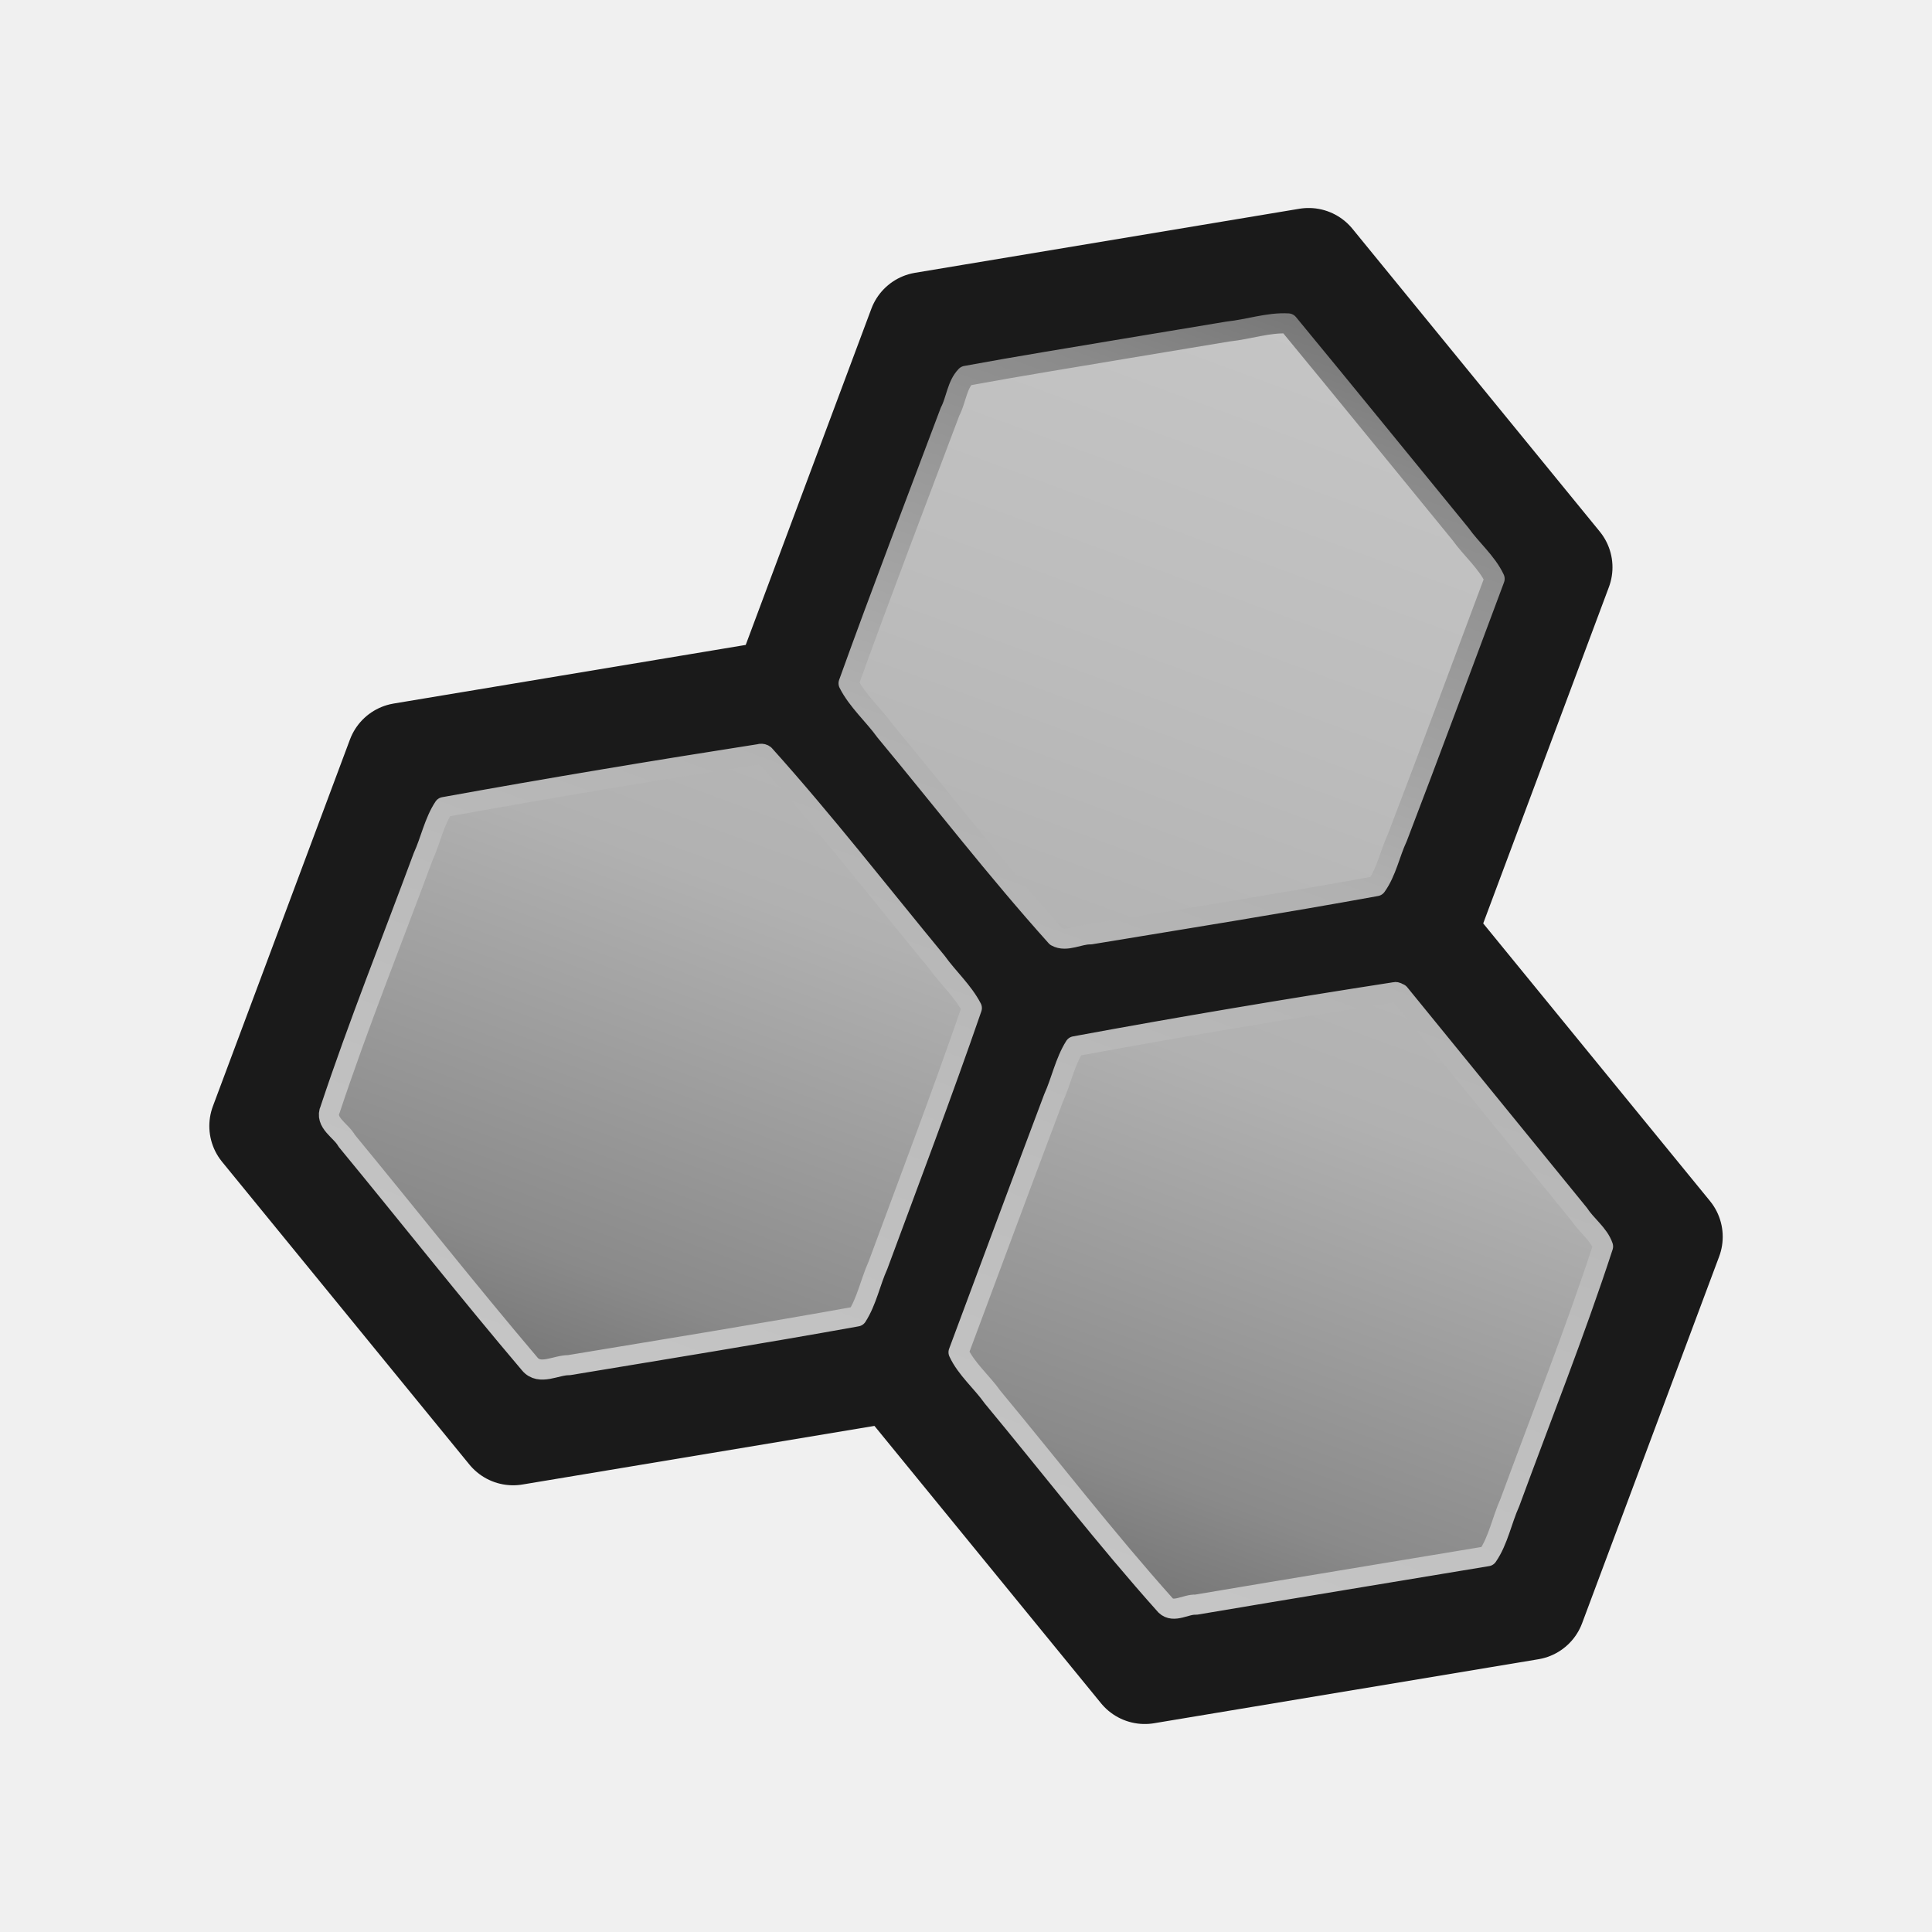
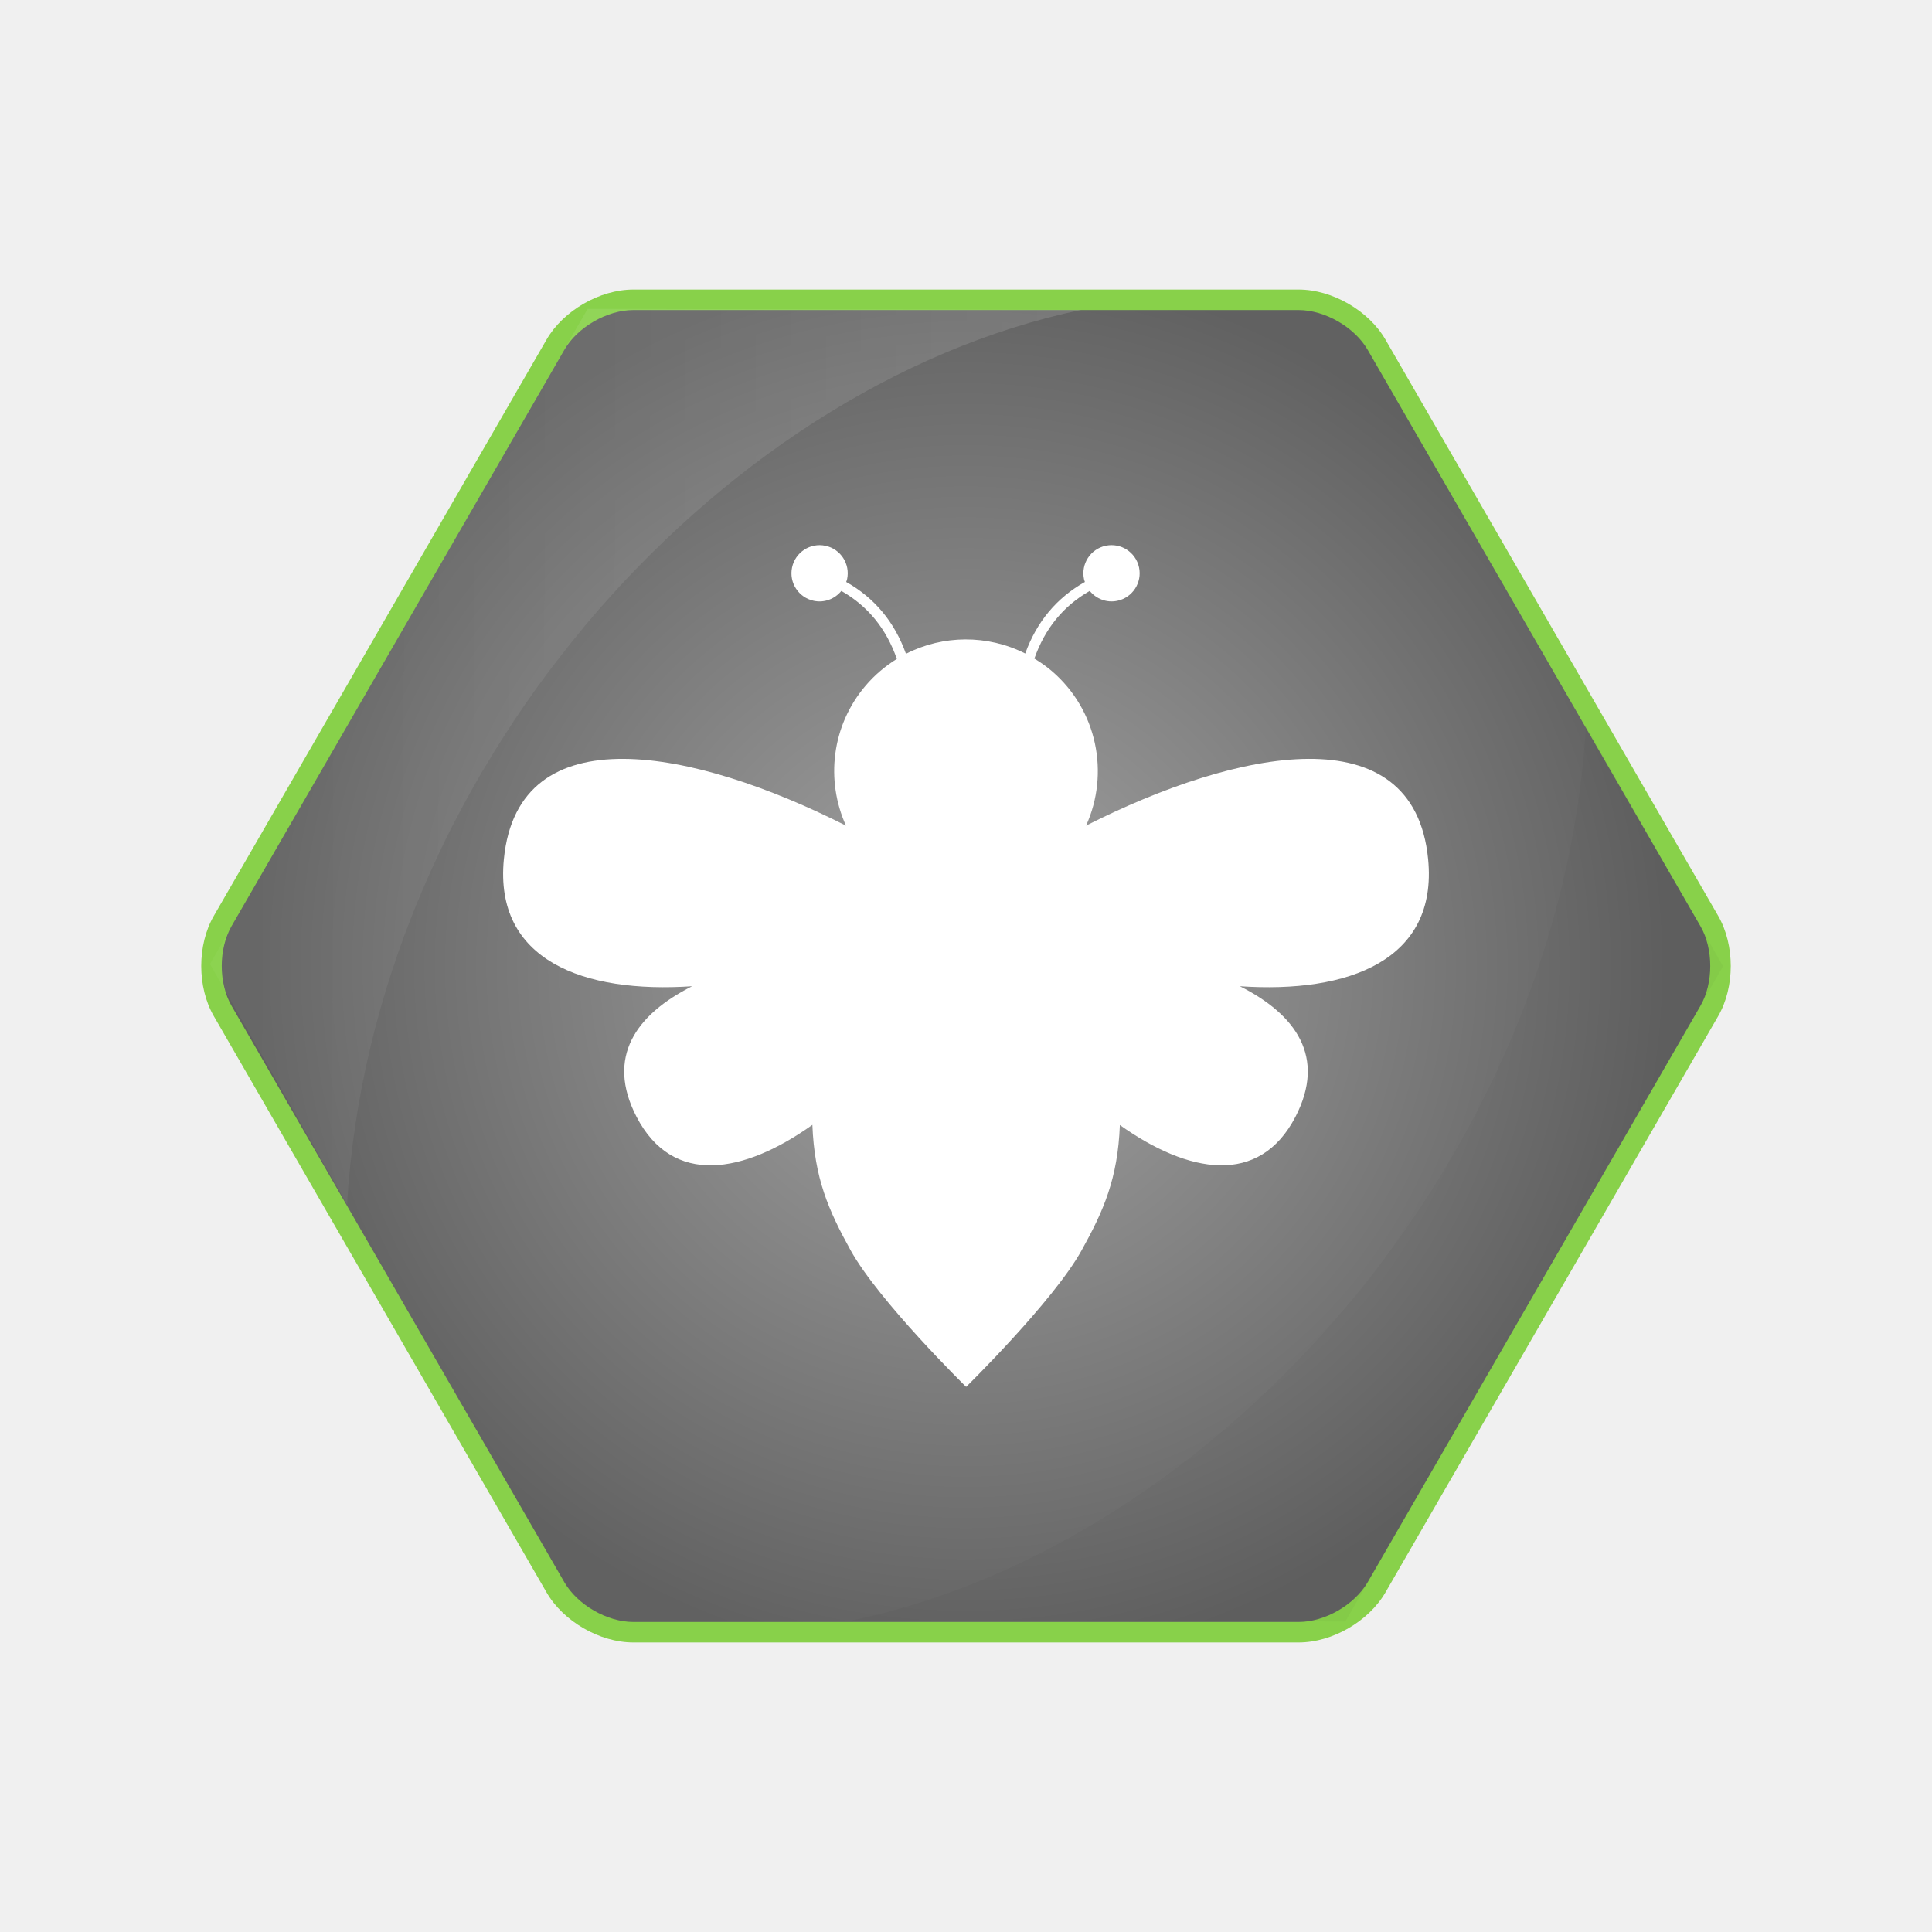
- <svg xmlns="http://www.w3.org/2000/svg" xmlns:ns1="http://www.openswatchbook.org/uri/2009/osb" xmlns:xlink="http://www.w3.org/1999/xlink" width="48px" height="48px" id="svg4611" version="1.1">
-   <defs id="defs4613">
-     <linearGradient id="linearGradient3786">
-       <stop style="stop-color:#646464;stop-opacity:1;" offset="0" id="stop3788" />
-       <stop id="stop3790" offset="0.156" style="stop-color:#8a8a8a;stop-opacity:1;" />
-       <stop id="stop3792" offset="0.431" style="stop-color:#b1b1b1;stop-opacity:1;" />
-       <stop style="stop-color:#bcbcbc;stop-opacity:1;" offset="0.656" id="stop3794" />
-       <stop style="stop-color:#c8c8c8;stop-opacity:1;" offset="1" id="stop3796" />
+ <svg xmlns="http://www.w3.org/2000/svg" width="48px" height="48px" id="svg4410" version="1.1">
+   <defs id="defs4412">
+     <radialGradient gradientUnits="userSpaceOnUse" r="93.962" cy="525.603" cx="-1253.543" id="path16_2_-5-1">
+       <stop id="stop2826-7-91" style="stop-color:#ABD378" offset="0" />
+       <stop id="stop2828-1-3" style="stop-color:#66A136" offset="1" />
+     </radialGradient>
+     <linearGradient gradientTransform="matrix(-0.409,0,0,0.3914,3370.774,2363.16)" y2="-4766.849" x2="11603.428" y1="-4765.915" x1="11246.787" gradientUnits="userSpaceOnUse" id="path55-1-6_2_-6-87">
+       <stop id="stop2832-9-4" style="stop-color:#FFFFFF;stop-opacity:0.7" offset="0" />
+       <stop id="stop2834-8-9" style="stop-color:#FFFFFF;stop-opacity:0.107" offset="0.975" />
+       <stop id="stop2836-1-3" style="stop-color:#FFFFFF;stop-opacity:0" offset="0.975" />
    </linearGradient>
-     <linearGradient id="linearGradient6262">
-       <stop id="stop6264" offset="0" style="stop-color:#596f00;stop-opacity:1;" />
-       <stop style="stop-color:#7b9900;stop-opacity:1;" offset="0.156" id="stop6266" />
-       <stop style="stop-color:#9dc400;stop-opacity:1;" offset="0.431" id="stop6268" />
-       <stop id="stop6270" offset="0.656" style="stop-color:#a7d100;stop-opacity:1;" />
-       <stop id="stop6272" offset="1" style="stop-color:#b2de00;stop-opacity:1;" />
+     <filter color-interpolation-filters="sRGB" id="filter3013-3-1" width="1.5" height="1.5" x="-0.25" y="-0.25">
+       <feGaussianBlur id="feGaussianBlur3015-3-3" in="SourceAlpha" stdDeviation="5" result="blur" />
+       <feColorMatrix id="feColorMatrix3017-3-8" result="bluralpha" type="matrix" values="1 0 0 0 0 0 1 0 0 0 0 0 1 0 0 0 0 0 0.5 0 " />
+       <feOffset id="feOffset3019-7-7" in="bluralpha" dx="0" dy="0" result="offsetBlur" />
+       <feMerge id="feMerge3021-9-9">
+         <feMergeNode id="feMergeNode3023-8-3" in="offsetBlur" />
+         <feMergeNode id="feMergeNode3025-6-8" in="SourceGraphic" />
+       </feMerge>
+     </filter>
+     <radialGradient gradientUnits="userSpaceOnUse" r="93.962" cy="525.603" cx="-1253.543" id="path16_2_-5-2">
+       <stop id="stop2826-7-6" style="stop-color:#877b19;stop-opacity:1;" offset="0" />
+       <stop id="stop2828-1-6" style="stop-color:#dbe081;stop-opacity:1;" offset="1" />
+     </radialGradient>
+     <linearGradient gradientTransform="matrix(-0.409,0,0,0.3914,3370.774,2363.16)" y2="-4766.849" x2="11603.428" y1="-4765.915" x1="11246.787" gradientUnits="userSpaceOnUse" id="path55-1-6_2_-6-2">
+       <stop id="stop2832-9-97" style="stop-color:#FFFFFF;stop-opacity:0.7" offset="0" />
+       <stop id="stop2834-8-0" style="stop-color:#FFFFFF;stop-opacity:0.107" offset="0.975" />
+       <stop id="stop2836-1-37" style="stop-color:#FFFFFF;stop-opacity:0" offset="0.975" />
    </linearGradient>
-     <linearGradient id="linearGradient6240">
-       <stop style="stop-color:#596f00;stop-opacity:1;" offset="0" id="stop6242" />
-       <stop id="stop6250" offset="0.156" style="stop-color:#7b9900;stop-opacity:1;" />
-       <stop id="stop6244" offset="0.431" style="stop-color:#9dc400;stop-opacity:1;" />
-       <stop style="stop-color:#a7d100;stop-opacity:1;" offset="0.656" id="stop6248" />
-       <stop style="stop-color:#b2de00;stop-opacity:1;" offset="1" id="stop6246" />
+     <filter color-interpolation-filters="sRGB" id="filter3013-3-2" width="1.5" height="1.5" x="-0.25" y="-0.25">
+       <feGaussianBlur id="feGaussianBlur3015-3-35" in="SourceAlpha" stdDeviation="5" result="blur" />
+       <feColorMatrix id="feColorMatrix3017-3-1" result="bluralpha" type="matrix" values="1 0 0 0 0 0 1 0 0 0 0 0 1 0 0 0 0 0 0.5 0 " />
+       <feOffset id="feOffset3019-7-78" in="bluralpha" dx="0" dy="0" result="offsetBlur" />
+       <feMerge id="feMerge3021-9-94">
+         <feMergeNode id="feMergeNode3023-8-1" in="offsetBlur" />
+         <feMergeNode id="feMergeNode3025-6-6" in="SourceGraphic" />
+       </feMerge>
+     </filter>
+     <radialGradient gradientUnits="userSpaceOnUse" r="93.962" cy="525.603" cx="-1253.543" id="path16_2_-5-93">
+       <stop id="stop2826-7-94" style="stop-color:#d39978;stop-opacity:1;" offset="0" />
+       <stop id="stop2828-1-64" style="stop-color:#95411b;stop-opacity:1;" offset="1" />
+     </radialGradient>
+     <linearGradient gradientTransform="matrix(-0.409,0,0,0.3914,3370.774,2363.16)" y2="-4766.849" x2="11603.428" y1="-4765.915" x1="11246.787" gradientUnits="userSpaceOnUse" id="path55-1-6_2_-6-5">
+       <stop id="stop2832-9-5" style="stop-color:#FFFFFF;stop-opacity:0.7" offset="0" />
+       <stop id="stop2834-8-5" style="stop-color:#FFFFFF;stop-opacity:0.107" offset="0.975" />
+       <stop id="stop2836-1-6" style="stop-color:#FFFFFF;stop-opacity:0" offset="0.975" />
    </linearGradient>
-     <linearGradient id="linearGradient6186">
-       <stop style="stop-color:#596f00;stop-opacity:1;" offset="0" id="stop6188" />
-       <stop id="stop6190" offset="1" style="stop-color:#9dc400;stop-opacity:1;" />
+     <filter color-interpolation-filters="sRGB" id="filter3013-3-0" width="1.5" height="1.5" x="-0.25" y="-0.25">
+       <feGaussianBlur id="feGaussianBlur3015-3-6" in="SourceAlpha" stdDeviation="5" result="blur" />
+       <feColorMatrix id="feColorMatrix3017-3-2" result="bluralpha" type="matrix" values="1 0 0 0 0 0 1 0 0 0 0 0 1 0 0 0 0 0 0.5 0 " />
+       <feOffset id="feOffset3019-7-69" in="bluralpha" dx="0" dy="0" result="offsetBlur" />
+       <feMerge id="feMerge3021-9-92">
+         <feMergeNode id="feMergeNode3023-8-9" in="offsetBlur" />
+         <feMergeNode id="feMergeNode3025-6-65" in="SourceGraphic" />
+       </feMerge>
+     </filter>
+     <radialGradient gradientUnits="userSpaceOnUse" r="93.962" cy="525.603" cx="-1253.543" id="path16_2_-5-94">
+       <stop id="stop2826-7-68" style="stop-color:#a5a5a5;stop-opacity:1;" offset="0" />
+       <stop id="stop2828-1-32" style="stop-color:#616161;stop-opacity:1;" offset="1" />
+     </radialGradient>
+     <linearGradient gradientTransform="matrix(-0.409,0,0,0.3914,3370.774,2363.16)" y2="-4766.849" x2="11603.428" y1="-4765.915" x1="11246.787" gradientUnits="userSpaceOnUse" id="path55-1-6_2_-6-3">
+       <stop id="stop2832-9-6" style="stop-color:#FFFFFF;stop-opacity:0.7" offset="0" />
+       <stop id="stop2834-8-2" style="stop-color:#FFFFFF;stop-opacity:0.107" offset="0.975" />
+       <stop id="stop2836-1-2" style="stop-color:#FFFFFF;stop-opacity:0" offset="0.975" />
    </linearGradient>
-     <linearGradient id="linearGradient6147">
-       <stop id="stop6149" offset="0" style="stop-color:#596f00;stop-opacity:1;" />
-       <stop style="stop-color:#9dc400;stop-opacity:1;" offset="0.79" id="stop6151" />
-       <stop id="stop6153" offset="1" style="stop-color:#b2de00;stop-opacity:1;" />
-     </linearGradient>
-     <linearGradient id="linearGradient6121" ns1:paint="gradient">
-       <stop id="stop6131" offset="0" style="stop-color:#333333;stop-opacity:0.749;" />
-       <stop style="stop-color:#424242;stop-opacity:0.761;" offset="0.125" id="stop6137" />
-       <stop style="stop-color:#525252;stop-opacity:0.776;" offset="0.25" id="stop6135" />
-       <stop style="stop-color:#727272;stop-opacity:0.804;" offset="0.5" id="stop6133" />
-       <stop style="stop-color:#b1b1b1;stop-opacity:0.863;" offset="1" id="stop6125" />
-     </linearGradient>
-     <linearGradient id="linearGradient5425">
-       <stop style="stop-color:#596f00;stop-opacity:1;" offset="0" id="stop5427" />
-       <stop id="stop5433" offset="0.375" style="stop-color:#9dc400;stop-opacity:1;" />
-       <stop style="stop-color:#b2de00;stop-opacity:1;" offset="1" id="stop5429" />
-     </linearGradient>
-     <linearGradient xlink:href="#linearGradient5425" id="linearGradient5431" x1="16.02" y1="44.311" x2="38.911" y2="1.278" gradientUnits="userSpaceOnUse" gradientTransform="matrix(0.7499809,0,0,0.7513572,45.24655,-28.05286)" />
-     <linearGradient xlink:href="#linearGradient6147" id="linearGradient6161" x1="38.096" y1="9.656" x2="9.5" y2="39.758" gradientUnits="userSpaceOnUse" gradientTransform="translate(39.49697,-34.85026)" />
-     <linearGradient xlink:href="#linearGradient6186" id="linearGradient6184" x1="12.707" y1="38.176" x2="11.686" y2="35.402" gradientUnits="userSpaceOnUse" />
-     <linearGradient xlink:href="#linearGradient3786" id="linearGradient6238" x1="22.017" y1="39.186" x2="34.784" y2="4.453" gradientUnits="userSpaceOnUse" gradientTransform="translate(-1.720887,0.5460157)" />
-     <linearGradient xlink:href="#linearGradient3786" id="linearGradient6260" x1="34.784" y1="4.453" x2="22.017" y2="39.186" gradientUnits="userSpaceOnUse" gradientTransform="translate(-1.720887,0.5460157)" />
+     <filter color-interpolation-filters="sRGB" id="filter3013-3-47" width="1.5" height="1.5" x="-0.25" y="-0.25">
+       <feGaussianBlur id="feGaussianBlur3015-3-0" in="SourceAlpha" stdDeviation="5" result="blur" />
+       <feColorMatrix id="feColorMatrix3017-3-4" result="bluralpha" type="matrix" values="1 0 0 0 0 0 1 0 0 0 0 0 1 0 0 0 0 0 0.5 0 " />
+       <feOffset id="feOffset3019-7-9" in="bluralpha" dx="0" dy="0" result="offsetBlur" />
+       <feMerge id="feMerge3021-9-6">
+         <feMergeNode id="feMergeNode3023-8-5" in="offsetBlur" />
+         <feMergeNode id="feMergeNode3025-6-4" in="SourceGraphic" />
+       </feMerge>
+     </filter>
  </defs>
  <g id="layer1">
-     <path d="m 37.991,39.838 -9.549,1.59 -6.144,-7.521 3.405,-9.111 9.549,-1.59 6.144,7.521 -3.405,9.111 z M 35.252,23.205 25.703,24.795 19.559,17.274 22.964,8.163 32.513,6.572 38.657,14.094 35.252,23.205 z m -12.954,10.702 -9.549,1.59 -6.144,-7.521 3.405,-9.111 9.549,-1.59 6.144,7.521 -3.405,9.111 z" style="fill:none;stroke:#1a1a1a;stroke-width:2.809;stroke-linecap:round;stroke-linejoin:round;stroke-miterlimit:4;stroke-opacity:1;stroke-dasharray:none" id="path3666-0-8-7-8-7-00" />
-     <path id="path6229" style="fill:url(#linearGradient6238);fill-opacity:1;fill-rule:nonzero;stroke:url(#linearGradient6260);stroke-width:0.5;stroke-linecap:round;stroke-linejoin:round;stroke-miterlimit:4;stroke-opacity:1;stroke-dasharray:none" d="m 34.657,24.65 c -2.657,0.412 -5.311,0.856 -7.955,1.345 -0.243,0.385 -0.337,0.866 -0.527,1.285 -0.793,2.103 -1.574,4.211 -2.36,6.317 0.191,0.413 0.578,0.737 0.846,1.115 1.432,1.726 2.805,3.506 4.299,5.176 0.202,0.196 0.509,-0.037 0.751,-0.02 2.413,-0.408 4.829,-0.802 7.245,-1.205 0.267,-0.386 0.359,-0.896 0.556,-1.332 0.778,-2.119 1.615,-4.218 2.315,-6.363 -0.103,-0.306 -0.416,-0.527 -0.594,-0.802 -1.487,-1.828 -2.976,-3.655 -4.465,-5.481 -0.038,-0.011 -0.07,-0.047 -0.112,-0.035 z M 27.976,8.658 c -1.326,0.224 -2.655,0.436 -3.977,0.68 -0.224,0.228 -0.246,0.606 -0.395,0.888 -0.845,2.248 -1.708,4.493 -2.521,6.751 0.219,0.436 0.621,0.787 0.912,1.19 1.413,1.702 2.77,3.459 4.246,5.103 0.252,0.141 0.575,-0.064 0.849,-0.056 2.37,-0.391 4.741,-0.769 7.104,-1.199 0.253,-0.35 0.339,-0.815 0.524,-1.209 0.819,-2.137 1.613,-4.283 2.415,-6.426 C 36.941,13.969 36.554,13.645 36.285,13.267 34.858,11.524 33.439,9.774 32.005,8.036 31.519,8.007 31.013,8.184 30.519,8.235 29.671,8.376 28.823,8.517 27.976,8.658 z m -9.08,10.073 c -2.627,0.41 -5.25,0.847 -7.867,1.321 -0.242,0.363 -0.333,0.832 -0.517,1.234 -0.773,2.088 -1.605,4.158 -2.307,6.269 -0.154,0.334 0.273,0.533 0.409,0.787 1.521,1.845 3.003,3.725 4.549,5.547 0.247,0.294 0.658,0.022 0.972,0.028 2.386,-0.396 4.775,-0.782 7.156,-1.211 0.243,-0.378 0.334,-0.855 0.521,-1.269 0.787,-2.128 1.593,-4.248 2.333,-6.392 -0.215,-0.417 -0.594,-0.756 -0.871,-1.144 -1.42,-1.721 -2.791,-3.487 -4.28,-5.145 -0.027,-0.024 -0.065,-0.031 -0.099,-0.027 z" />
+     <g transform="matrix(0.1854839,0,0,0.1854839,256.5121,-73.49058)" id="g3027-7-6">
+       <g id="g2821-0-42">
+         <g transform="matrix(0.6705394,0,0,0.6705394,-1090.933,949.678)" id="g61-4-51">
+           <path style="fill:#88d14a" d="m -176.05,-759.374 c 3.756,0 8.365,2.661 10.243,5.914 l 66.456,115.105 c 1.878,3.254 1.878,8.575 0,11.829 l -66.456,115.107 c -1.878,3.254 -6.487,5.913 -10.243,5.913 h -132.913 c -3.756,0 -8.365,-2.659 -10.243,-5.913 l -66.456,-115.107 c -1.877,-3.254 -1.877,-8.578 0,-11.829 l 66.456,-115.105 c 1.878,-3.254 6.487,-5.914 10.243,-5.914 h 132.913 m 0,-8.195 h -132.913 c -6.698,0 -13.989,4.21 -17.339,10.01 l -66.458,115.109 c -3.349,5.799 -3.349,14.22 0,20.022 l 66.457,115.104 c 3.348,5.802 10.641,10.011 17.339,10.011 h 132.913 c 6.699,0 13.991,-4.209 17.341,-10.011 l 66.456,-115.104 c 3.349,-5.802 3.349,-14.223 0,-20.025 l -66.456,-115.105 c -3.35,-5.801 -10.642,-10.011 -17.34,-10.011 l 0,0 z" id="path70-8-6" />
+         </g>
+         <radialGradient gradientUnits="userSpaceOnUse" r="93.962" cy="525.603" cx="-1253.543" id="radialGradient3074-1">
+           <stop id="stop3076-37" style="stop-color:#ABD378" offset="0" />
+           <stop id="stop3078-7" style="stop-color:#66A136" offset="1" />
+         </radialGradient>
+         <path style="fill:url(#path16_2_-5-94)" d="m -1298.104,613.464 c -3.515,0 -7.49,-2.295 -9.248,-5.34 l -44.563,-77.184 c -1.757,-3.043 -1.757,-7.635 0,-10.678 l 44.562,-77.183 c 1.758,-3.044 5.733,-5.339 9.248,-5.339 h 89.124 c 3.515,0 7.49,2.295 9.248,5.339 l 44.562,77.183 c 1.757,3.043 1.757,7.635 0,10.678 l -44.562,77.184 c -1.757,3.045 -5.733,5.34 -9.248,5.34 h -89.123 z" id="path16-4-1" />
+         <linearGradient gradientTransform="matrix(-0.409,0,0,0.3914,3370.774,2363.16)" y2="-4766.849" x2="11603.428" y1="-4765.915" x1="11246.787" gradientUnits="userSpaceOnUse" id="linearGradient3081-2">
+           <stop id="stop3083-10" style="stop-color:#FFFFFF;stop-opacity:0.7" offset="0" />
+           <stop id="stop3085-8" style="stop-color:#FFFFFF;stop-opacity:0.107" offset="0.975" />
+           <stop id="stop3087-9" style="stop-color:#FFFFFF;stop-opacity:0" offset="0.975" />
+         </linearGradient>
+         <path style="opacity:0.2;fill:url(#path55-1-6_2_-6-3)" d="m -1336.443,557.558 c 3.342,-57.605 49.144,-109.544 98.342,-119.844 l -66.126,-0.13 -50.58,87.755 18.364,32.219 z" enable-background="new    " id="path55-1-6-8-0" />
+         <path style="opacity:0.03" d="m -1170.507,493.421 c -3.342,57.607 -49.144,109.545 -98.342,119.846 l 66.126,0.129 50.58,-87.754 -18.364,-32.221 z" enable-background="new    " id="path55-1-6-6-1-1" />
+       </g>
+       <g transform="matrix(1.053944,0,0,1.053944,67.62151,-31.94827)" id="g30-8" style="fill:#ffffff">
+         <path style="fill:#ffffff" id="path32-7" d="m -1194.812,515.432 c -1.816,-18.561 -24.22,-14.004 -43.471,-4.26 3.004,-6.623 1.439,-14.689 -4.365,-19.654 -0.701,-0.599 -1.444,-1.111 -2.207,-1.576 1.347,-3.83 3.7,-6.703 7.04,-8.598 0.819,1.008 2.15,1.543 3.509,1.254 1.932,-0.41 3.165,-2.31 2.754,-4.24 -0.411,-1.932 -2.309,-3.166 -4.241,-2.755 -1.933,0.411 -3.165,2.309 -2.754,4.242 0.027,0.126 0.076,0.241 0.115,0.36 -3.587,2.018 -6.124,5.054 -7.583,9.093 -4.8,-2.42 -10.45,-2.369 -15.158,0.036 -1.458,-4.056 -3.998,-7.105 -7.596,-9.128 0.039,-0.12 0.088,-0.234 0.115,-0.36 0.411,-1.933 -0.821,-3.831 -2.754,-4.242 -1.931,-0.41 -3.83,0.824 -4.241,2.755 -0.41,1.931 0.823,3.83 2.754,4.24 1.359,0.289 2.69,-0.246 3.509,-1.254 3.352,1.902 5.709,4.79 7.054,8.641 -1.448,0.892 -2.787,2.014 -3.952,3.376 -4.367,5.106 -5.113,12.074 -2.514,17.815 -19.252,-9.747 -41.663,-14.307 -43.477,4.256 -1.256,12.837 10.094,17.094 23.924,16.15 -7.162,3.609 -10.968,9.025 -7.078,16.567 4.604,8.925 13.686,7.237 22.362,1.051 0.263,6.785 2.043,10.846 4.842,15.912 3.588,6.495 14.698,17.388 14.698,17.388 0,0 11.069,-10.86 14.655,-17.312 2.82,-5.07 4.616,-9.155 4.884,-15.966 8.666,6.168 17.73,7.84 22.329,-1.073 3.89,-7.542 0.083,-12.958 -7.079,-16.567 13.831,0.944 25.182,-3.314 23.926,-16.151 z" />
+       </g>
+     </g>
  </g>
</svg>
